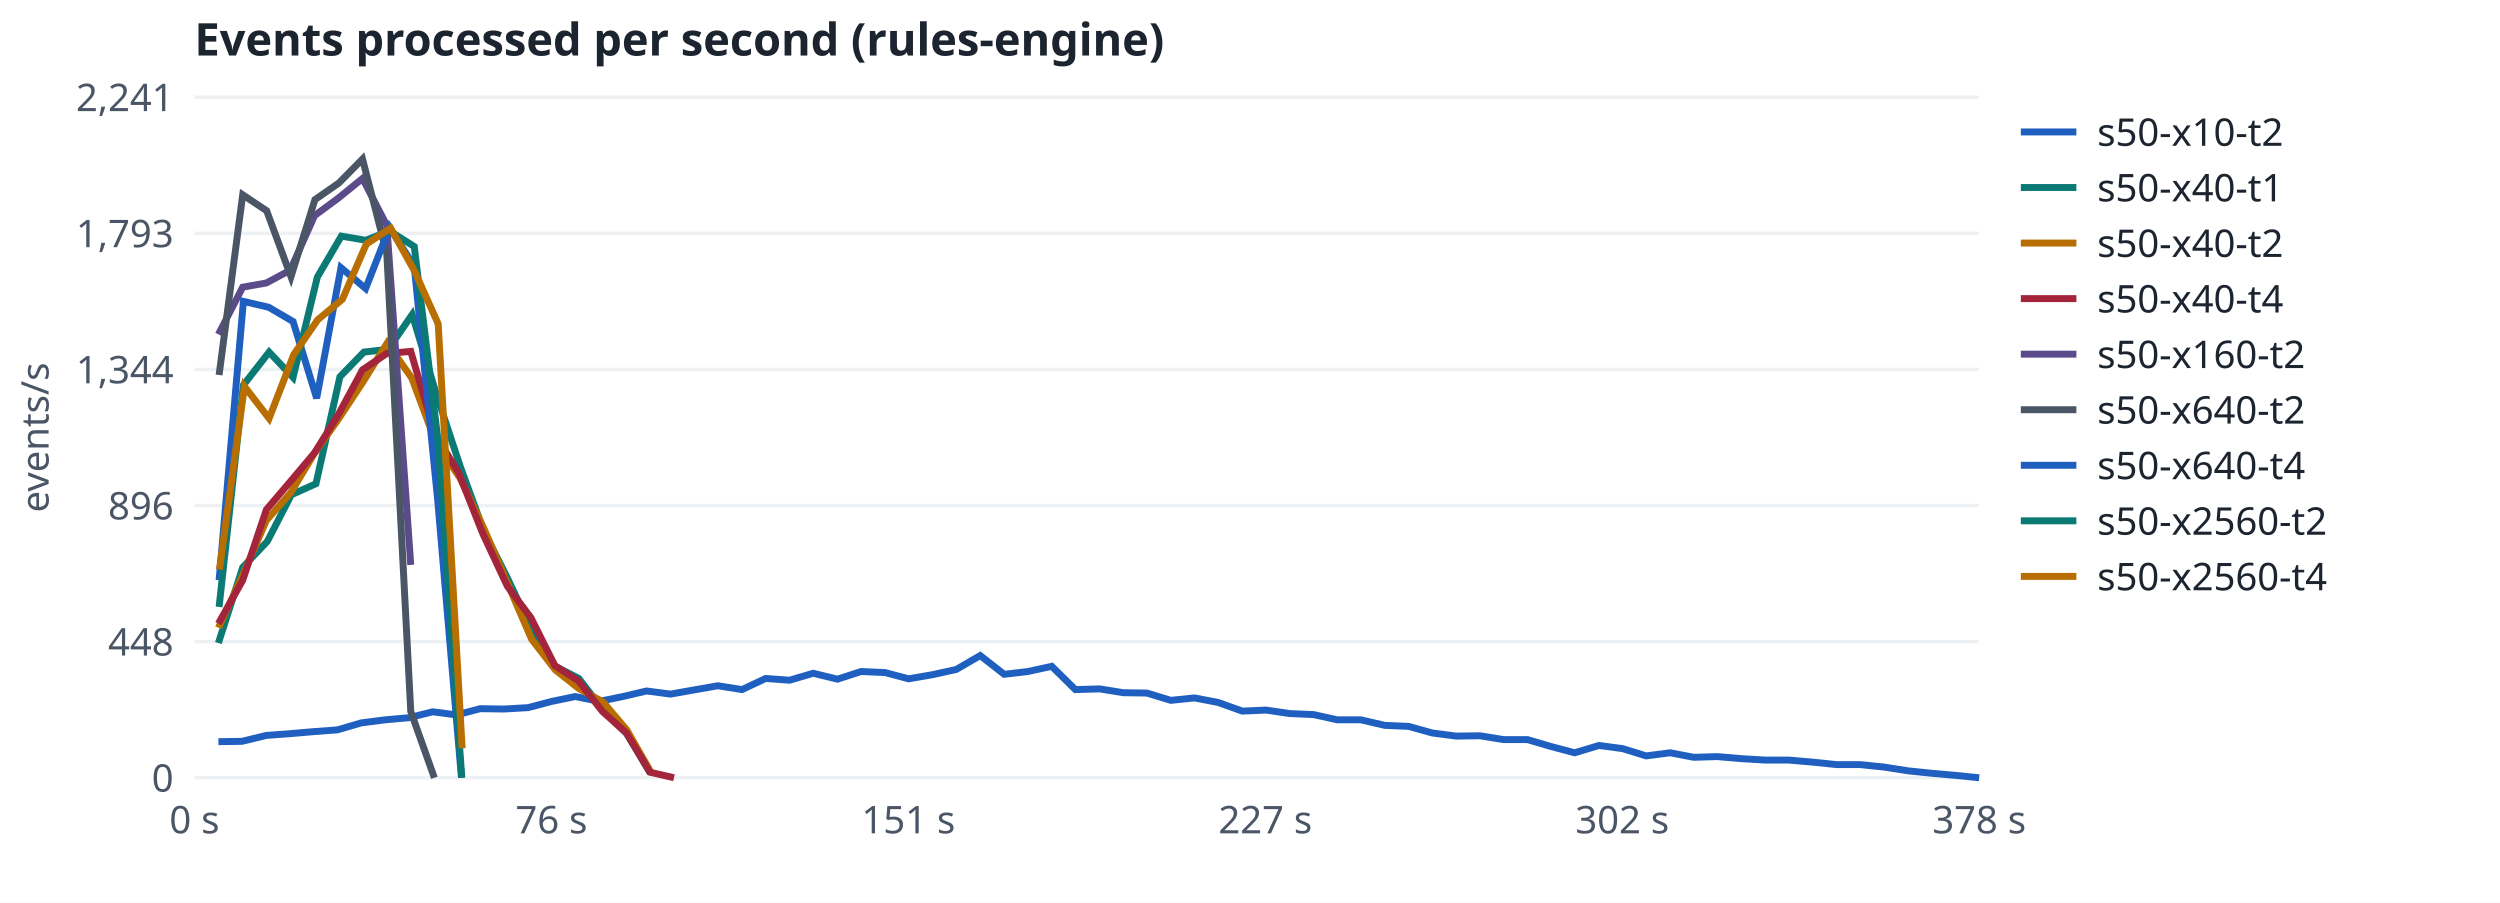
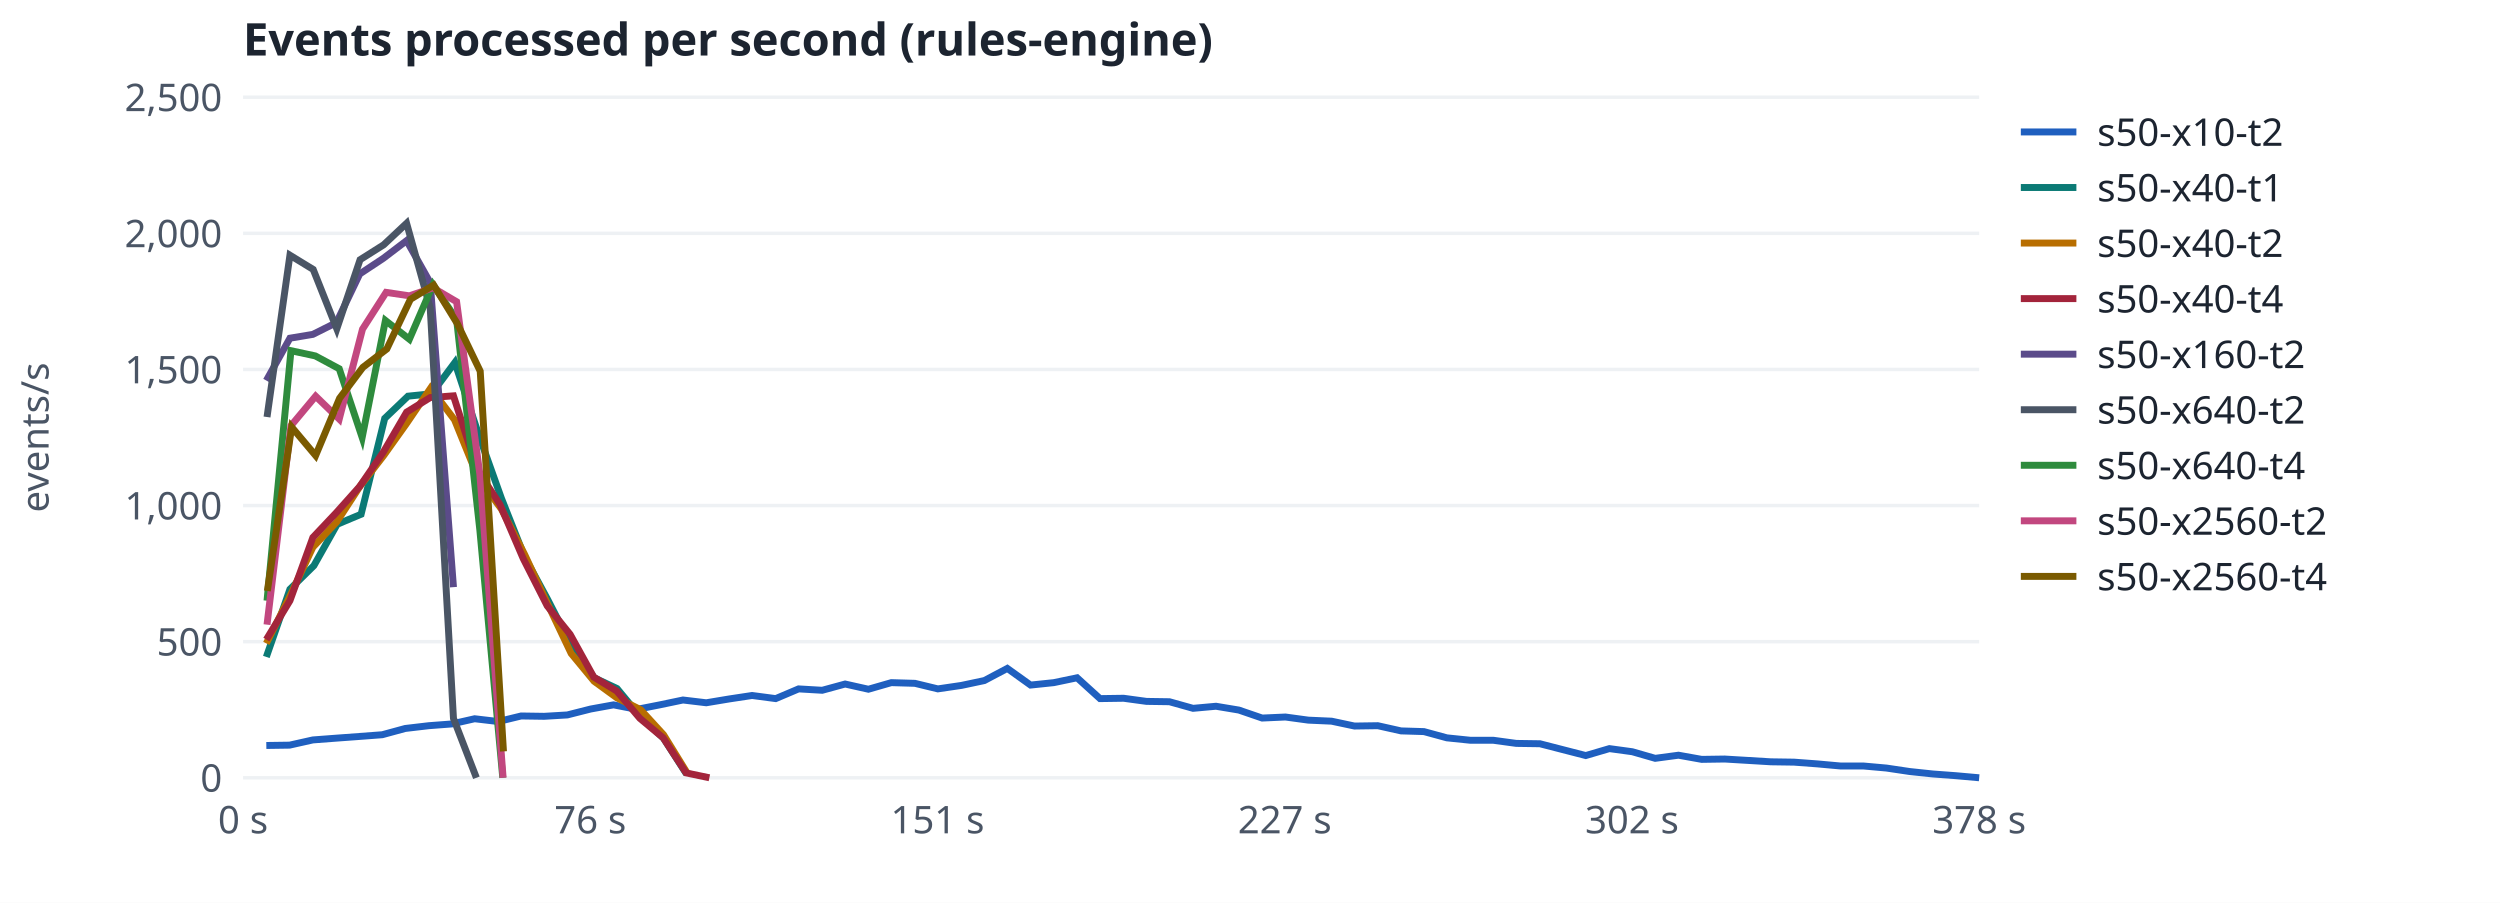
<svg xmlns="http://www.w3.org/2000/svg" viewBox="0 0 720 260" role="img" aria-label="Events processed per second (rules-engine)" font-family="system-ui, sans-serif" font-size="11">
  <rect width="720" height="260" fill="#fff" />
-   <text x="56" y="16" font-size="13" font-weight="600" fill="#1C2430">Events processed per second (rules-engine)</text>
-   <line x1="56" x2="570" y1="224.0" y2="224.0" stroke="#EEF1F4" />
-   <text x="50" y="228.0" text-anchor="end" fill="#4A5565">0</text>
-   <line x1="56" x2="570" y1="184.8" y2="184.8" stroke="#EEF1F4" />
-   <text x="50" y="188.8" text-anchor="end" fill="#4A5565">448</text>
-   <line x1="56" x2="570" y1="145.6" y2="145.6" stroke="#EEF1F4" />
-   <text x="50" y="149.6" text-anchor="end" fill="#4A5565">896</text>
-   <line x1="56" x2="570" y1="106.4" y2="106.4" stroke="#EEF1F4" />
-   <text x="50" y="110.4" text-anchor="end" fill="#4A5565">1,344</text>
-   <line x1="56" x2="570" y1="67.2" y2="67.2" stroke="#EEF1F4" />
-   <text x="50" y="71.2" text-anchor="end" fill="#4A5565">1,793</text>
-   <line x1="56" x2="570" y1="28.0" y2="28.0" stroke="#EEF1F4" />
-   <text x="50" y="32.0" text-anchor="end" fill="#4A5565">2,241</text>
-   <text x="56.0" y="240" text-anchor="middle" fill="#4A5565">0 s</text>
-   <text x="158.8" y="240" text-anchor="middle" fill="#4A5565">76 s</text>
-   <text x="261.6" y="240" text-anchor="middle" fill="#4A5565">151 s</text>
-   <text x="364.4" y="240" text-anchor="middle" fill="#4A5565">227 s</text>
-   <text x="467.2" y="240" text-anchor="middle" fill="#4A5565">302 s</text>
+   <text x="70" y="16" font-size="13" font-weight="600" fill="#1C2430">Events processed per second (rules-engine)</text>
+   <line x1="70" x2="570" y1="224.0" y2="224.0" stroke="#EEF1F4" />
+   <text x="64" y="228.0" text-anchor="end" fill="#4A5565">0</text>
+   <line x1="70" x2="570" y1="184.8" y2="184.8" stroke="#EEF1F4" />
+   <text x="64" y="188.8" text-anchor="end" fill="#4A5565">500</text>
+   <line x1="70" x2="570" y1="145.6" y2="145.6" stroke="#EEF1F4" />
+   <text x="64" y="149.6" text-anchor="end" fill="#4A5565">1,000</text>
+   <line x1="70" x2="570" y1="106.4" y2="106.4" stroke="#EEF1F4" />
+   <text x="64" y="110.4" text-anchor="end" fill="#4A5565">1,500</text>
+   <line x1="70" x2="570" y1="67.2" y2="67.2" stroke="#EEF1F4" />
+   <text x="64" y="71.2" text-anchor="end" fill="#4A5565">2,000</text>
+   <line x1="70" x2="570" y1="28.0" y2="28.0" stroke="#EEF1F4" />
+   <text x="64" y="32.0" text-anchor="end" fill="#4A5565">2,500</text>
+   <text x="70.0" y="240" text-anchor="middle" fill="#4A5565">0 s</text>
+   <text x="170.0" y="240" text-anchor="middle" fill="#4A5565">76 s</text>
+   <text x="270.0" y="240" text-anchor="middle" fill="#4A5565">151 s</text>
+   <text x="370.0" y="240" text-anchor="middle" fill="#4A5565">227 s</text>
+   <text x="470.0" y="240" text-anchor="middle" fill="#4A5565">302 s</text>
  <text x="570.0" y="240" text-anchor="middle" fill="#4A5565">378 s</text>
  <text x="14" y="126" transform="rotate(-90 14 126)" text-anchor="middle" fill="#4A5565">events/s</text>
-   <path d="M62.9,213.6 L69.7,213.5 L76.7,211.8 L83.5,211.3 L90.4,210.7 L97.2,210.2 L104.0,208.2 L111.0,207.3 L117.8,206.7 L124.6,205.0 L131.5,205.9 L138.3,204.1 L145.1,204.2 L152.1,203.8 L158.9,202.0 L165.7,200.6 L172.6,202.0 L179.4,200.6 L186.2,199.0 L193.1,199.9 L199.9,198.7 L206.7,197.5 L213.7,198.6 L220.5,195.4 L227.4,195.9 L234.2,193.9 L241.2,195.6 L248.0,193.4 L254.9,193.7 L261.7,195.5 L268.6,194.3 L275.4,192.8 L282.3,188.8 L289.2,194.2 L296.0,193.4 L302.9,191.9 L309.7,198.6 L316.7,198.4 L323.5,199.5 L330.3,199.6 L337.2,201.7 L344.0,201.0 L350.8,202.3 L357.8,204.8 L364.6,204.5 L371.4,205.5 L378.3,205.8 L385.1,207.3 L391.9,207.3 L398.8,208.9 L405.7,209.2 L412.5,211.1 L419.4,212.0 L426.2,211.9 L433.0,213.0 L439.9,213.0 L446.7,215.0 L453.5,216.8 L460.5,214.7 L467.3,215.6 L474.1,217.7 L481.0,216.8 L487.8,218.1 L494.6,217.9 L501.6,218.5 L508.4,218.9 L515.2,218.9 L522.1,219.5 L528.9,220.2 L535.7,220.2 L542.5,220.9 L549.5,222.0 L556.3,222.7 L563.1,223.3 L570.0,224.0" fill="none" stroke="#1F5FBF" stroke-width="2" />
+   <path d="M76.7,214.7 L83.4,214.6 L90.1,213.1 L96.7,212.6 L103.5,212.1 L110.1,211.6 L116.7,209.8 L123.5,209.0 L130.1,208.5 L136.7,207.0 L143.5,207.8 L150.1,206.2 L156.7,206.3 L163.4,205.9 L170.1,204.2 L176.7,203.0 L183.4,204.3 L190.0,203.0 L196.7,201.6 L203.4,202.4 L210.0,201.3 L216.6,200.3 L223.4,201.2 L230.0,198.4 L236.8,198.8 L243.4,197.0 L250.1,198.5 L256.7,196.6 L263.5,196.8 L270.1,198.4 L276.9,197.4 L283.5,196.0 L290.1,192.5 L296.8,197.3 L303.5,196.6 L310.2,195.2 L316.8,201.2 L323.6,201.1 L330.2,202.0 L336.8,202.1 L343.6,204.0 L350.2,203.4 L356.8,204.5 L363.5,206.8 L370.2,206.5 L376.8,207.4 L383.5,207.7 L390.1,209.1 L396.8,209.0 L403.5,210.5 L410.1,210.7 L416.7,212.5 L423.5,213.2 L430.1,213.2 L436.7,214.1 L443.5,214.2 L450.1,215.9 L456.7,217.6 L463.5,215.6 L470.1,216.5 L476.7,218.4 L483.4,217.5 L490.1,218.7 L496.7,218.6 L503.4,219.0 L510.0,219.4 L516.7,219.5 L523.4,220.0 L530.0,220.6 L536.6,220.6 L543.3,221.2 L550.0,222.2 L556.6,222.9 L563.3,223.4 L570.0,224.0" fill="none" stroke="#1F5FBF" stroke-width="2" />
  <line x1="582" x2="598" y1="38" y2="38" stroke="#1F5FBF" stroke-width="2" />
  <text x="604" y="42" fill="#1C2430">s50-x10-t2</text>
-   <path d="M62.9,185.2 L69.9,163.4 L77.0,155.9 L83.9,142.5 L91.0,139.3 L97.9,108.5 L104.8,101.4 L111.8,100.6 L118.7,90.6 L125.7,113.6 L132.5,134.2 L139.4,153.1 L146.2,166.6 L153.1,181.3 L159.9,191.9 L166.7,195.4 L173.7,204.5 L180.5,211.3 L187.3,222.7" fill="none" stroke="#0B7A75" stroke-width="2" />
+   <path d="M76.7,189.2 L83.5,169.7 L90.4,162.9 L97.1,151.0 L104.0,148.1 L110.8,120.5 L117.5,114.1 L124.3,113.4 L131.0,104.4 L137.8,125.0 L144.4,143.5 L151.1,160.4 L157.7,172.6 L164.5,185.8 L171.1,195.2 L177.7,198.3 L184.5,206.5 L191.1,212.6 L197.7,222.9" fill="none" stroke="#0B7A75" stroke-width="2" />
  <line x1="582" x2="598" y1="54" y2="54" stroke="#0B7A75" stroke-width="2" />
  <text x="604" y="58" fill="#1C2430">s50-x40-t1</text>
-   <path d="M62.9,180.8 L69.9,165.7 L76.7,149.9 L83.8,141.8 L90.7,130.3 L97.6,120.5 L104.6,109.9 L111.5,98.8 L118.6,108.9 L125.5,127.4 L132.5,137.7 L139.4,152.3 L146.2,168.1 L153.1,184.1 L159.9,192.9 L166.7,198.3 L173.7,202.2 L180.5,210.2 L187.3,222.1" fill="none" stroke="#B86E00" stroke-width="2" />
+   <path d="M76.7,185.3 L83.5,171.7 L90.1,157.6 L97.0,150.3 L103.7,140.0 L110.5,131.2 L117.2,121.8 L124.0,111.8 L130.9,120.9 L137.6,137.4 L144.4,146.6 L151.1,159.7 L157.7,173.9 L164.5,188.2 L171.1,196.2 L177.7,201.0 L184.5,204.4 L191.1,211.6 L197.7,222.3" fill="none" stroke="#B86E00" stroke-width="2" />
  <line x1="582" x2="598" y1="70" y2="70" stroke="#B86E00" stroke-width="2" />
  <text x="604" y="74" fill="#1C2430">s50-x40-t2</text>
-   <path d="M62.9,179.6 L69.9,167.1 L76.7,146.8 L83.6,138.7 L90.6,130.4 L97.5,119.3 L104.4,106.5 L111.4,101.8 L118.3,101.2 L125.2,124.9 L132.1,136.2 L139.0,153.6 L146.1,168.8 L152.9,177.9 L159.8,191.7 L166.6,196.1 L173.5,204.9 L180.4,211.1 L187.2,222.4 L194.1,224.0" fill="none" stroke="#A3243B" stroke-width="2" />
+   <path d="M76.7,184.2 L83.5,173.0 L90.1,154.8 L96.9,147.6 L103.6,140.1 L110.4,130.2 L117.1,118.7 L123.9,114.5 L130.6,114.0 L137.4,135.2 L144.0,145.3 L150.7,160.9 L157.6,174.5 L164.2,182.7 L171.0,195.0 L177.6,199.0 L184.3,206.9 L191.0,212.5 L197.6,222.6 L204.3,224.0" fill="none" stroke="#A3243B" stroke-width="2" />
  <line x1="582" x2="598" y1="86" y2="86" stroke="#A3243B" stroke-width="2" />
  <text x="604" y="90" fill="#1C2430">s50-x40-t4</text>
-   <path d="M62.9,96.3 L69.9,82.7 L76.7,81.5 L83.6,77.8 L90.6,62.1 L97.5,57.0 L104.4,51.4 L111.4,64.9 L118.3,162.7" fill="none" stroke="#5B4B8A" stroke-width="2" />
+   <path d="M76.7,109.6 L83.5,97.4 L90.1,96.3 L96.9,92.9 L103.6,78.9 L110.4,74.4 L117.1,69.3 L123.9,81.4 L130.6,169.1" fill="none" stroke="#5B4B8A" stroke-width="2" />
  <line x1="582" x2="598" y1="102" y2="102" stroke="#5B4B8A" stroke-width="2" />
  <text x="604" y="106" fill="#1C2430">s50-x160-t2</text>
-   <path d="M63.1,108.0 L69.9,56.1 L76.8,60.7 L83.8,79.7 L90.7,57.5 L97.6,52.7 L104.4,45.8 L111.4,73.1 L118.3,204.9 L125.1,224.0" fill="none" stroke="#4A5565" stroke-width="2" />
+   <path d="M76.9,120.1 L83.5,73.5 L90.2,77.6 L97.0,94.7 L103.7,74.8 L110.5,70.5 L117.1,64.3 L123.9,88.7 L130.6,206.9 L137.2,224.0" fill="none" stroke="#4A5565" stroke-width="2" />
  <line x1="582" x2="598" y1="118" y2="118" stroke="#4A5565" stroke-width="2" />
  <text x="604" y="122" fill="#1C2430">s50-x640-t2</text>
-   <path d="M63.1,167.1 L70.1,86.8 L77.4,88.5 L84.4,92.6 L91.2,114.7 L98.2,77.1 L105.3,83.1 L112.2,65.5 L119.3,76.7 L126.1,144.5 L132.9,224.0" fill="none" stroke="#1F5FBF" stroke-width="2" />
-   <line x1="582" x2="598" y1="134" y2="134" stroke="#1F5FBF" stroke-width="2" />
+   <path d="M76.9,173.0 L83.8,101.0 L90.8,102.5 L97.7,106.2 L104.3,126.0 L111.0,92.3 L117.9,97.7 L124.7,82.0 L131.5,92.0 L138.2,152.7 L144.8,224.0" fill="none" stroke="#2E8B3D" stroke-width="2" />
+   <line x1="582" x2="598" y1="134" y2="134" stroke="#2E8B3D" stroke-width="2" />
  <text x="604" y="138" fill="#1C2430">s50-x640-t4</text>
-   <path d="M63.1,174.8 L70.1,110.9 L77.5,101.4 L84.4,108.7 L91.4,79.8 L98.3,68.0 L105.3,69.2 L112.2,66.5 L119.3,71.0 L126.1,126.4 L133.0,224.0" fill="none" stroke="#0B7A75" stroke-width="2" />
-   <line x1="582" x2="598" y1="150" y2="150" stroke="#0B7A75" stroke-width="2" />
+   <path d="M76.9,179.9 L83.8,122.6 L90.9,114.1 L97.7,120.7 L104.4,94.8 L111.2,84.2 L117.9,85.2 L124.7,82.9 L131.5,86.9 L138.2,136.6 L144.9,224.0" fill="none" stroke="#C2477F" stroke-width="2" />
+   <line x1="582" x2="598" y1="150" y2="150" stroke="#C2477F" stroke-width="2" />
  <text x="604" y="154" fill="#1C2430">s50-x2560-t2</text>
-   <path d="M63.2,164.0 L70.4,111.3 L77.5,120.5 L84.6,102.1 L91.5,92.1 L98.6,86.2 L105.5,70.3 L112.5,65.7 L119.4,78.1 L126.2,93.3 L133.1,215.5" fill="none" stroke="#B86E00" stroke-width="2" />
-   <line x1="582" x2="598" y1="166" y2="166" stroke="#B86E00" stroke-width="2" />
+   <path d="M77.0,170.2 L84.0,123.0 L90.9,131.2 L97.8,114.7 L104.5,105.8 L111.4,100.5 L118.2,86.2 L124.9,82.1 L131.7,93.2 L138.3,106.9 L145.0,216.4" fill="none" stroke="#7A5A00" stroke-width="2" />
+   <line x1="582" x2="598" y1="166" y2="166" stroke="#7A5A00" stroke-width="2" />
  <text x="604" y="170" fill="#1C2430">s50-x2560-t4</text>
</svg>
